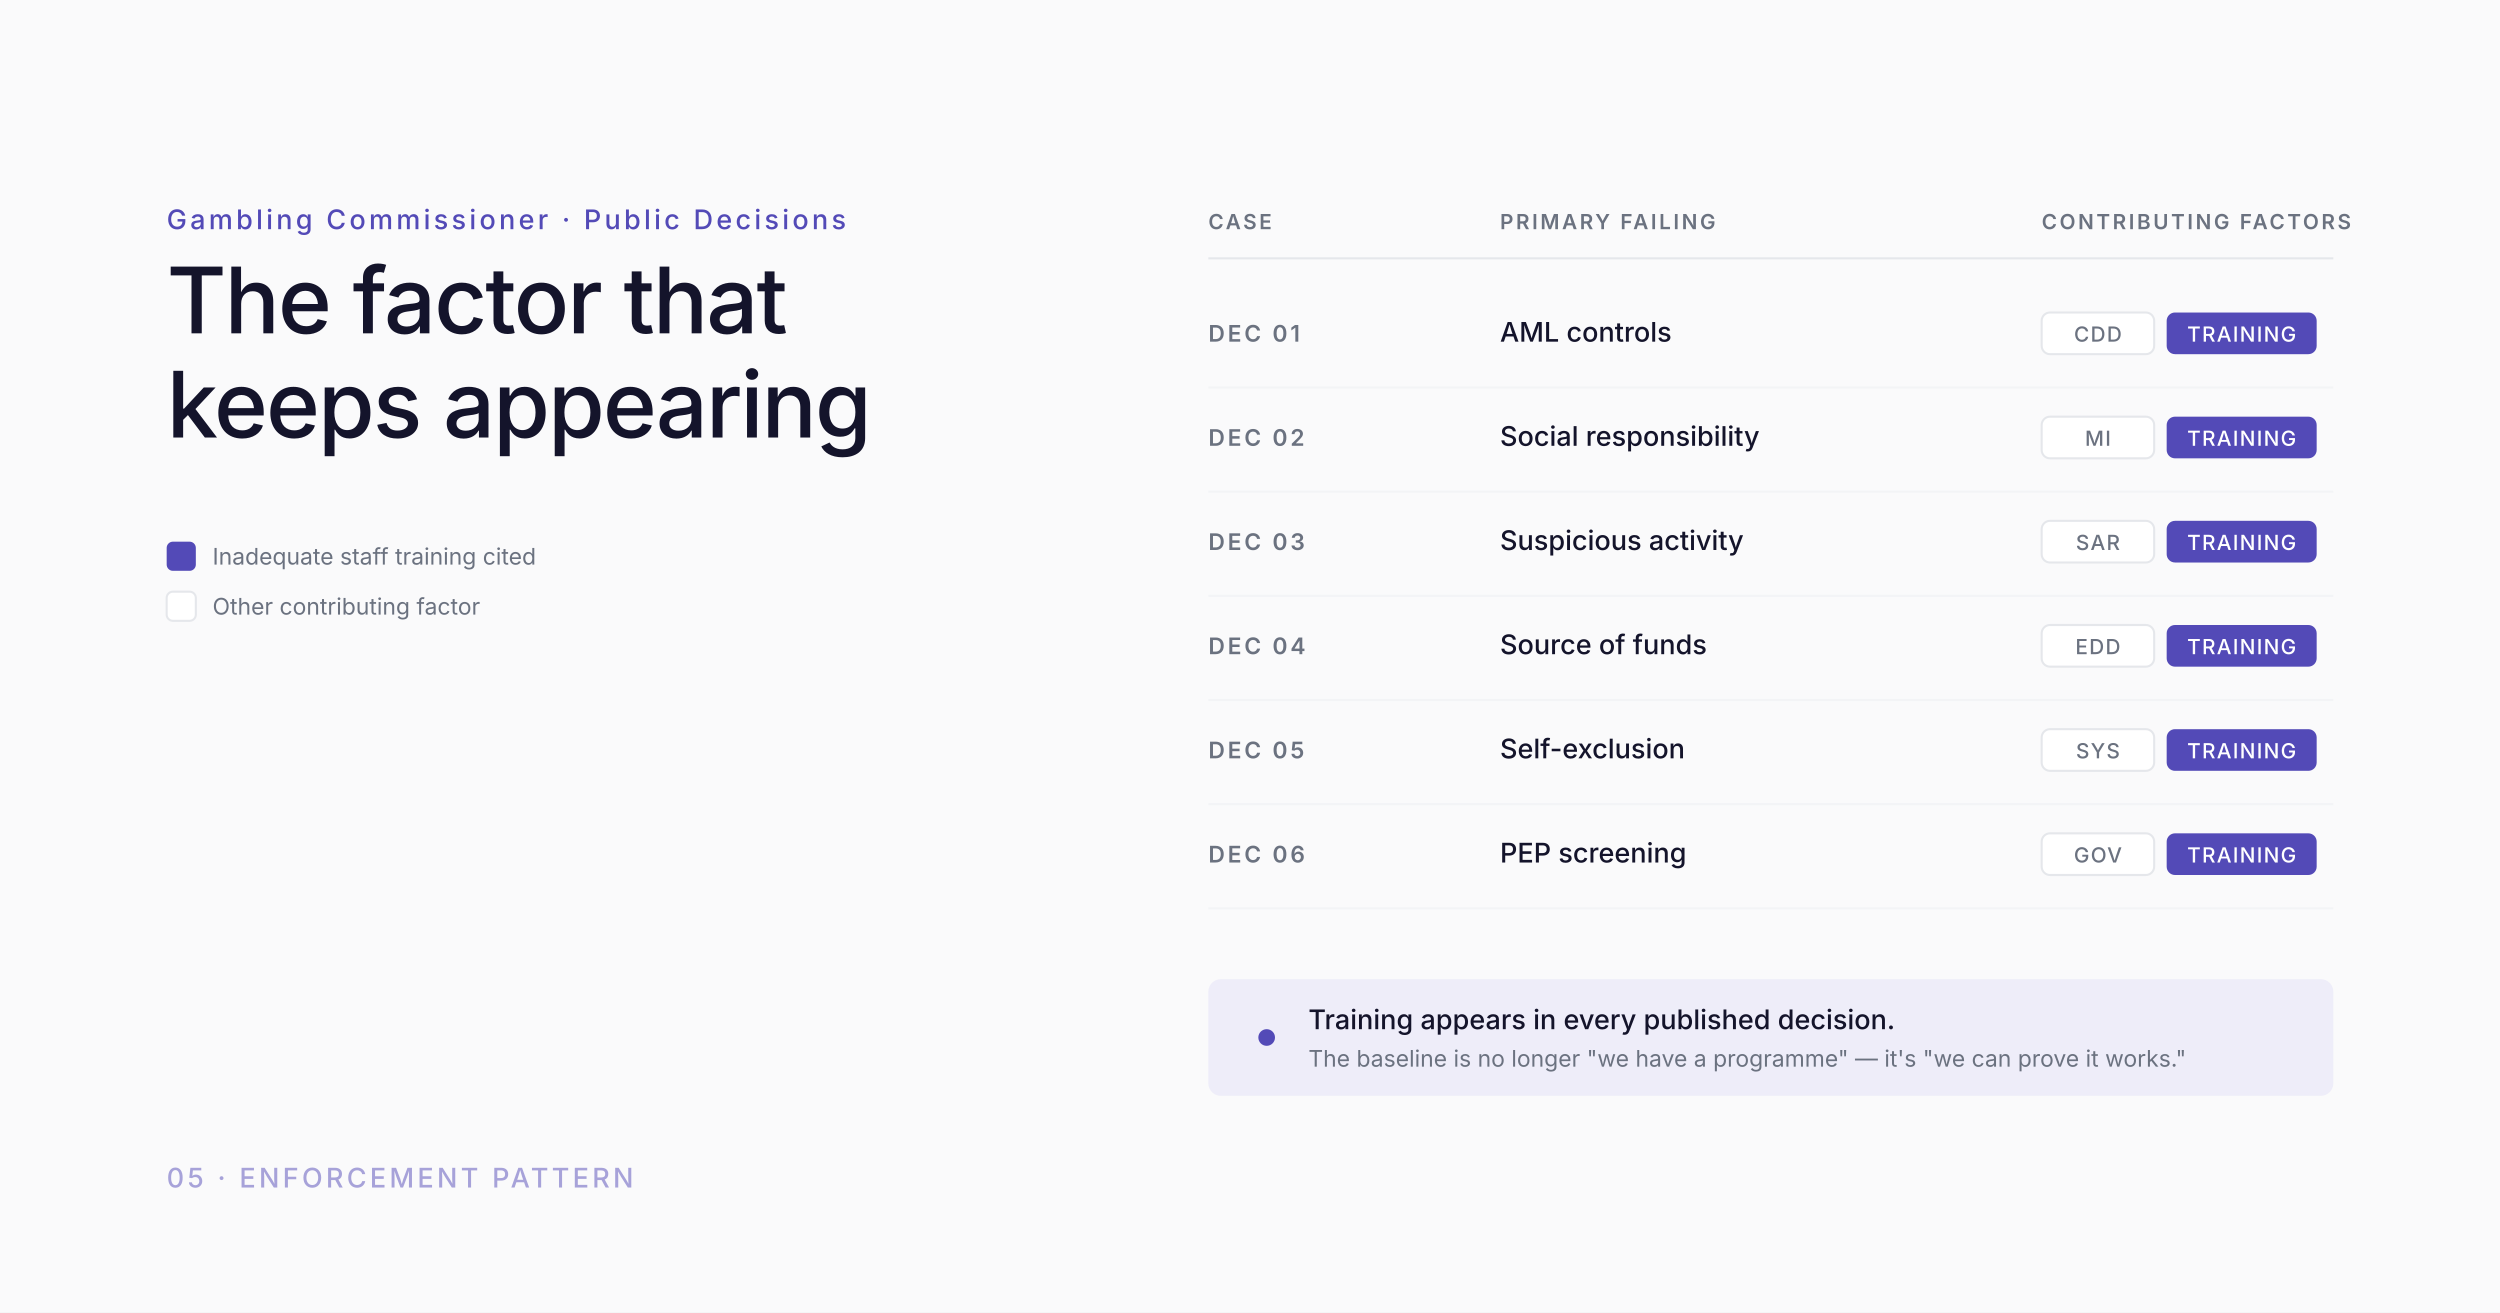
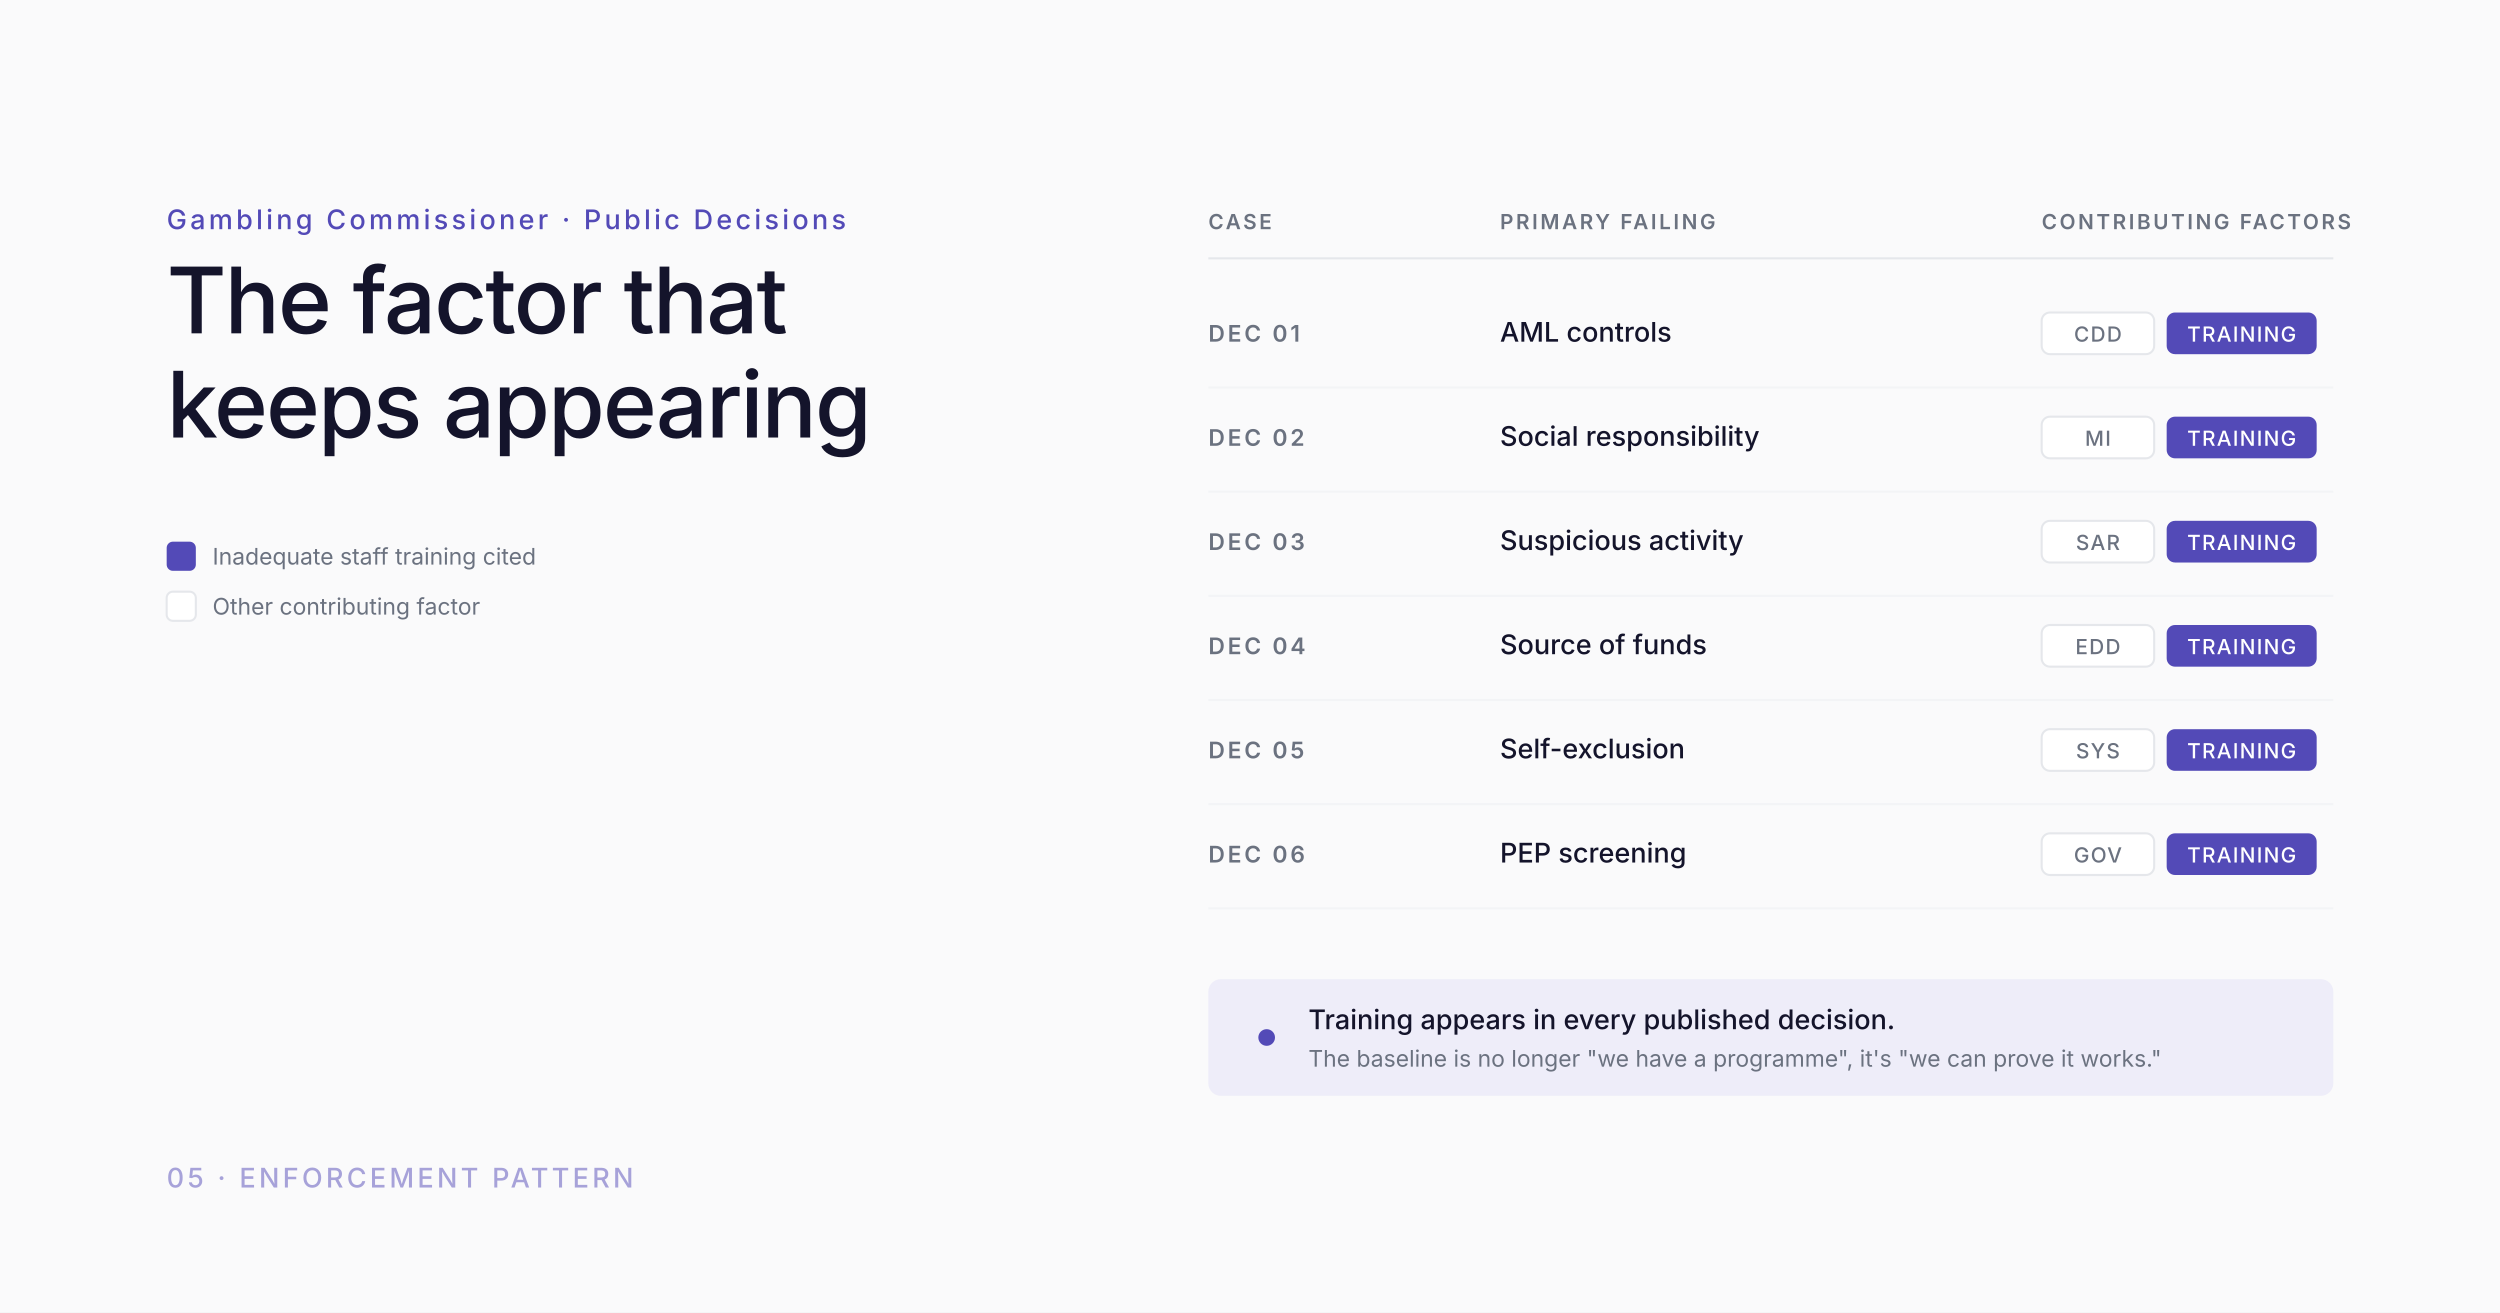
<svg xmlns="http://www.w3.org/2000/svg" viewBox="0 0 1200 630" role="img" aria-label="Gibraltar Gambling Commissioner enforcement actions and training failures">
  <defs>
    <style>
      .bg { fill: #FAFAFB; }
      .brand { fill: #534AB7; }
      .brand-tint { fill: #EEEDF9; }
      .ink { fill: #14142B; }
      .muted { fill: #6B7280; }
      .stroke-muted { stroke: #E5E7EB; fill: none; stroke-width: 1; }
      text { font-family: 'DM Sans', system-ui, -apple-system, sans-serif; }
      .eyebrow { font-size: 13px; font-weight: 500; letter-spacing: 0.12em; text-transform: uppercase; fill: #534AB7; }
      .title { font-size: 44px; font-weight: 500; fill: #14142B; letter-spacing: -0.02em; }
      .case-id { font-size: 11px; font-weight: 600; fill: #6B7280; letter-spacing: 0.12em; }
      .case-label { font-size: 13px; font-weight: 500; fill: #14142B; }
      .tag-text { font-size: 10px; font-weight: 500; fill: #6B7280; letter-spacing: 0.06em; }
      .tag-text-active { font-size: 10px; font-weight: 500; fill: #FFFFFF; letter-spacing: 0.06em; }
      .section-num { font-size: 11px; font-weight: 600; fill: #534AB7; letter-spacing: 0.12em; }
      .legend-text { font-size: 11px; font-weight: 400; fill: #6B7280; }
      .column-head { font-size: 10px; font-weight: 600; fill: #6B7280; letter-spacing: 0.12em; }
    </style>
  </defs>
  <rect class="bg" width="1200" height="630" />
  <text class="eyebrow" x="80" y="110">Gambling Commissioner · Public Decisions</text>
  <text class="title" x="80" y="160">The factor that</text>
  <text class="title" x="80" y="210">keeps appearing</text>
  <g transform="translate(80, 260)">
    <rect x="0" y="0" width="14" height="14" rx="3" class="brand" />
    <text class="legend-text" x="22" y="11">Inadequate staff training cited</text>
    <rect x="0" y="24" width="14" height="14" rx="3" fill="#FFFFFF" stroke="#E5E7EB" />
    <text class="legend-text" x="22" y="35">Other contributing factor</text>
  </g>
  <text class="eyebrow" x="80" y="570" opacity="0.5">05 · ENFORCEMENT PATTERN</text>
  <g transform="translate(580, 110)">
    <text class="column-head" x="0" y="0">CASE</text>
    <text class="column-head" x="140" y="0">PRIMARY FAILING</text>
    <text class="column-head" x="400" y="0">CONTRIBUTING FACTORS</text>
    <line x1="0" y1="14" x2="540" y2="14" stroke="#E5E7EB" stroke-width="1" />
    <g transform="translate(0, 50)">
      <text class="case-id" x="0" y="4">DEC 01</text>
      <text class="case-label" x="140" y="4">AML controls</text>
      <rect x="400" y="-10" width="54" height="20" rx="4" fill="#FFFFFF" stroke="#E5E7EB" />
      <text class="tag-text" x="427" y="4" text-anchor="middle">CDD</text>
      <rect x="460" y="-10" width="72" height="20" rx="4" class="brand" />
      <text class="tag-text-active" x="496" y="4" text-anchor="middle">TRAINING</text>
      <line x1="0" y1="26" x2="540" y2="26" stroke="#F3F4F6" stroke-width="1" />
    </g>
    <g transform="translate(0, 100)">
      <text class="case-id" x="0" y="4">DEC 02</text>
      <text class="case-label" x="140" y="4">Social responsibility</text>
      <rect x="400" y="-10" width="54" height="20" rx="4" fill="#FFFFFF" stroke="#E5E7EB" />
      <text class="tag-text" x="427" y="4" text-anchor="middle">MI</text>
      <rect x="460" y="-10" width="72" height="20" rx="4" class="brand" />
      <text class="tag-text-active" x="496" y="4" text-anchor="middle">TRAINING</text>
      <line x1="0" y1="26" x2="540" y2="26" stroke="#F3F4F6" stroke-width="1" />
    </g>
    <g transform="translate(0, 150)">
      <text class="case-id" x="0" y="4">DEC 03</text>
      <text class="case-label" x="140" y="4">Suspicious activity</text>
      <rect x="400" y="-10" width="54" height="20" rx="4" fill="#FFFFFF" stroke="#E5E7EB" />
      <text class="tag-text" x="427" y="4" text-anchor="middle">SAR</text>
      <rect x="460" y="-10" width="72" height="20" rx="4" class="brand" />
      <text class="tag-text-active" x="496" y="4" text-anchor="middle">TRAINING</text>
      <line x1="0" y1="26" x2="540" y2="26" stroke="#F3F4F6" stroke-width="1" />
    </g>
    <g transform="translate(0, 200)">
      <text class="case-id" x="0" y="4">DEC 04</text>
      <text class="case-label" x="140" y="4">Source of funds</text>
      <rect x="400" y="-10" width="54" height="20" rx="4" fill="#FFFFFF" stroke="#E5E7EB" />
      <text class="tag-text" x="427" y="4" text-anchor="middle">EDD</text>
      <rect x="460" y="-10" width="72" height="20" rx="4" class="brand" />
      <text class="tag-text-active" x="496" y="4" text-anchor="middle">TRAINING</text>
      <line x1="0" y1="26" x2="540" y2="26" stroke="#F3F4F6" stroke-width="1" />
    </g>
    <g transform="translate(0, 250)">
      <text class="case-id" x="0" y="4">DEC 05</text>
      <text class="case-label" x="140" y="4">Self-exclusion</text>
      <rect x="400" y="-10" width="54" height="20" rx="4" fill="#FFFFFF" stroke="#E5E7EB" />
      <text class="tag-text" x="427" y="4" text-anchor="middle">SYS</text>
      <rect x="460" y="-10" width="72" height="20" rx="4" class="brand" />
      <text class="tag-text-active" x="496" y="4" text-anchor="middle">TRAINING</text>
      <line x1="0" y1="26" x2="540" y2="26" stroke="#F3F4F6" stroke-width="1" />
    </g>
    <g transform="translate(0, 300)">
      <text class="case-id" x="0" y="4">DEC 06</text>
      <text class="case-label" x="140" y="4">PEP screening</text>
      <rect x="400" y="-10" width="54" height="20" rx="4" fill="#FFFFFF" stroke="#E5E7EB" />
      <text class="tag-text" x="427" y="4" text-anchor="middle">GOV</text>
      <rect x="460" y="-10" width="72" height="20" rx="4" class="brand" />
      <text class="tag-text-active" x="496" y="4" text-anchor="middle">TRAINING</text>
      <line x1="0" y1="26" x2="540" y2="26" stroke="#F3F4F6" stroke-width="1" />
    </g>
    <g transform="translate(0, 360)">
      <rect x="0" y="0" width="540" height="56" rx="6" fill="#EEEDF9" />
      <circle cx="28" cy="28" r="4" class="brand" />
      <text x="48" y="24" font-family="DM Sans, system-ui" font-size="13" font-weight="500" fill="#14142B">Training appears in every published decision.</text>
-       <text x="48" y="42" font-family="DM Sans, system-ui" font-size="11" fill="#6B7280">The baseline is no longer "we have a programme" — it's "we can prove it works."</text>
+       <text x="48" y="42" font-family="DM Sans, system-ui" font-size="11" fill="#6B7280">The baseline is no longer "we have a programme", it's "we can prove it works."</text>
    </g>
  </g>
</svg>
